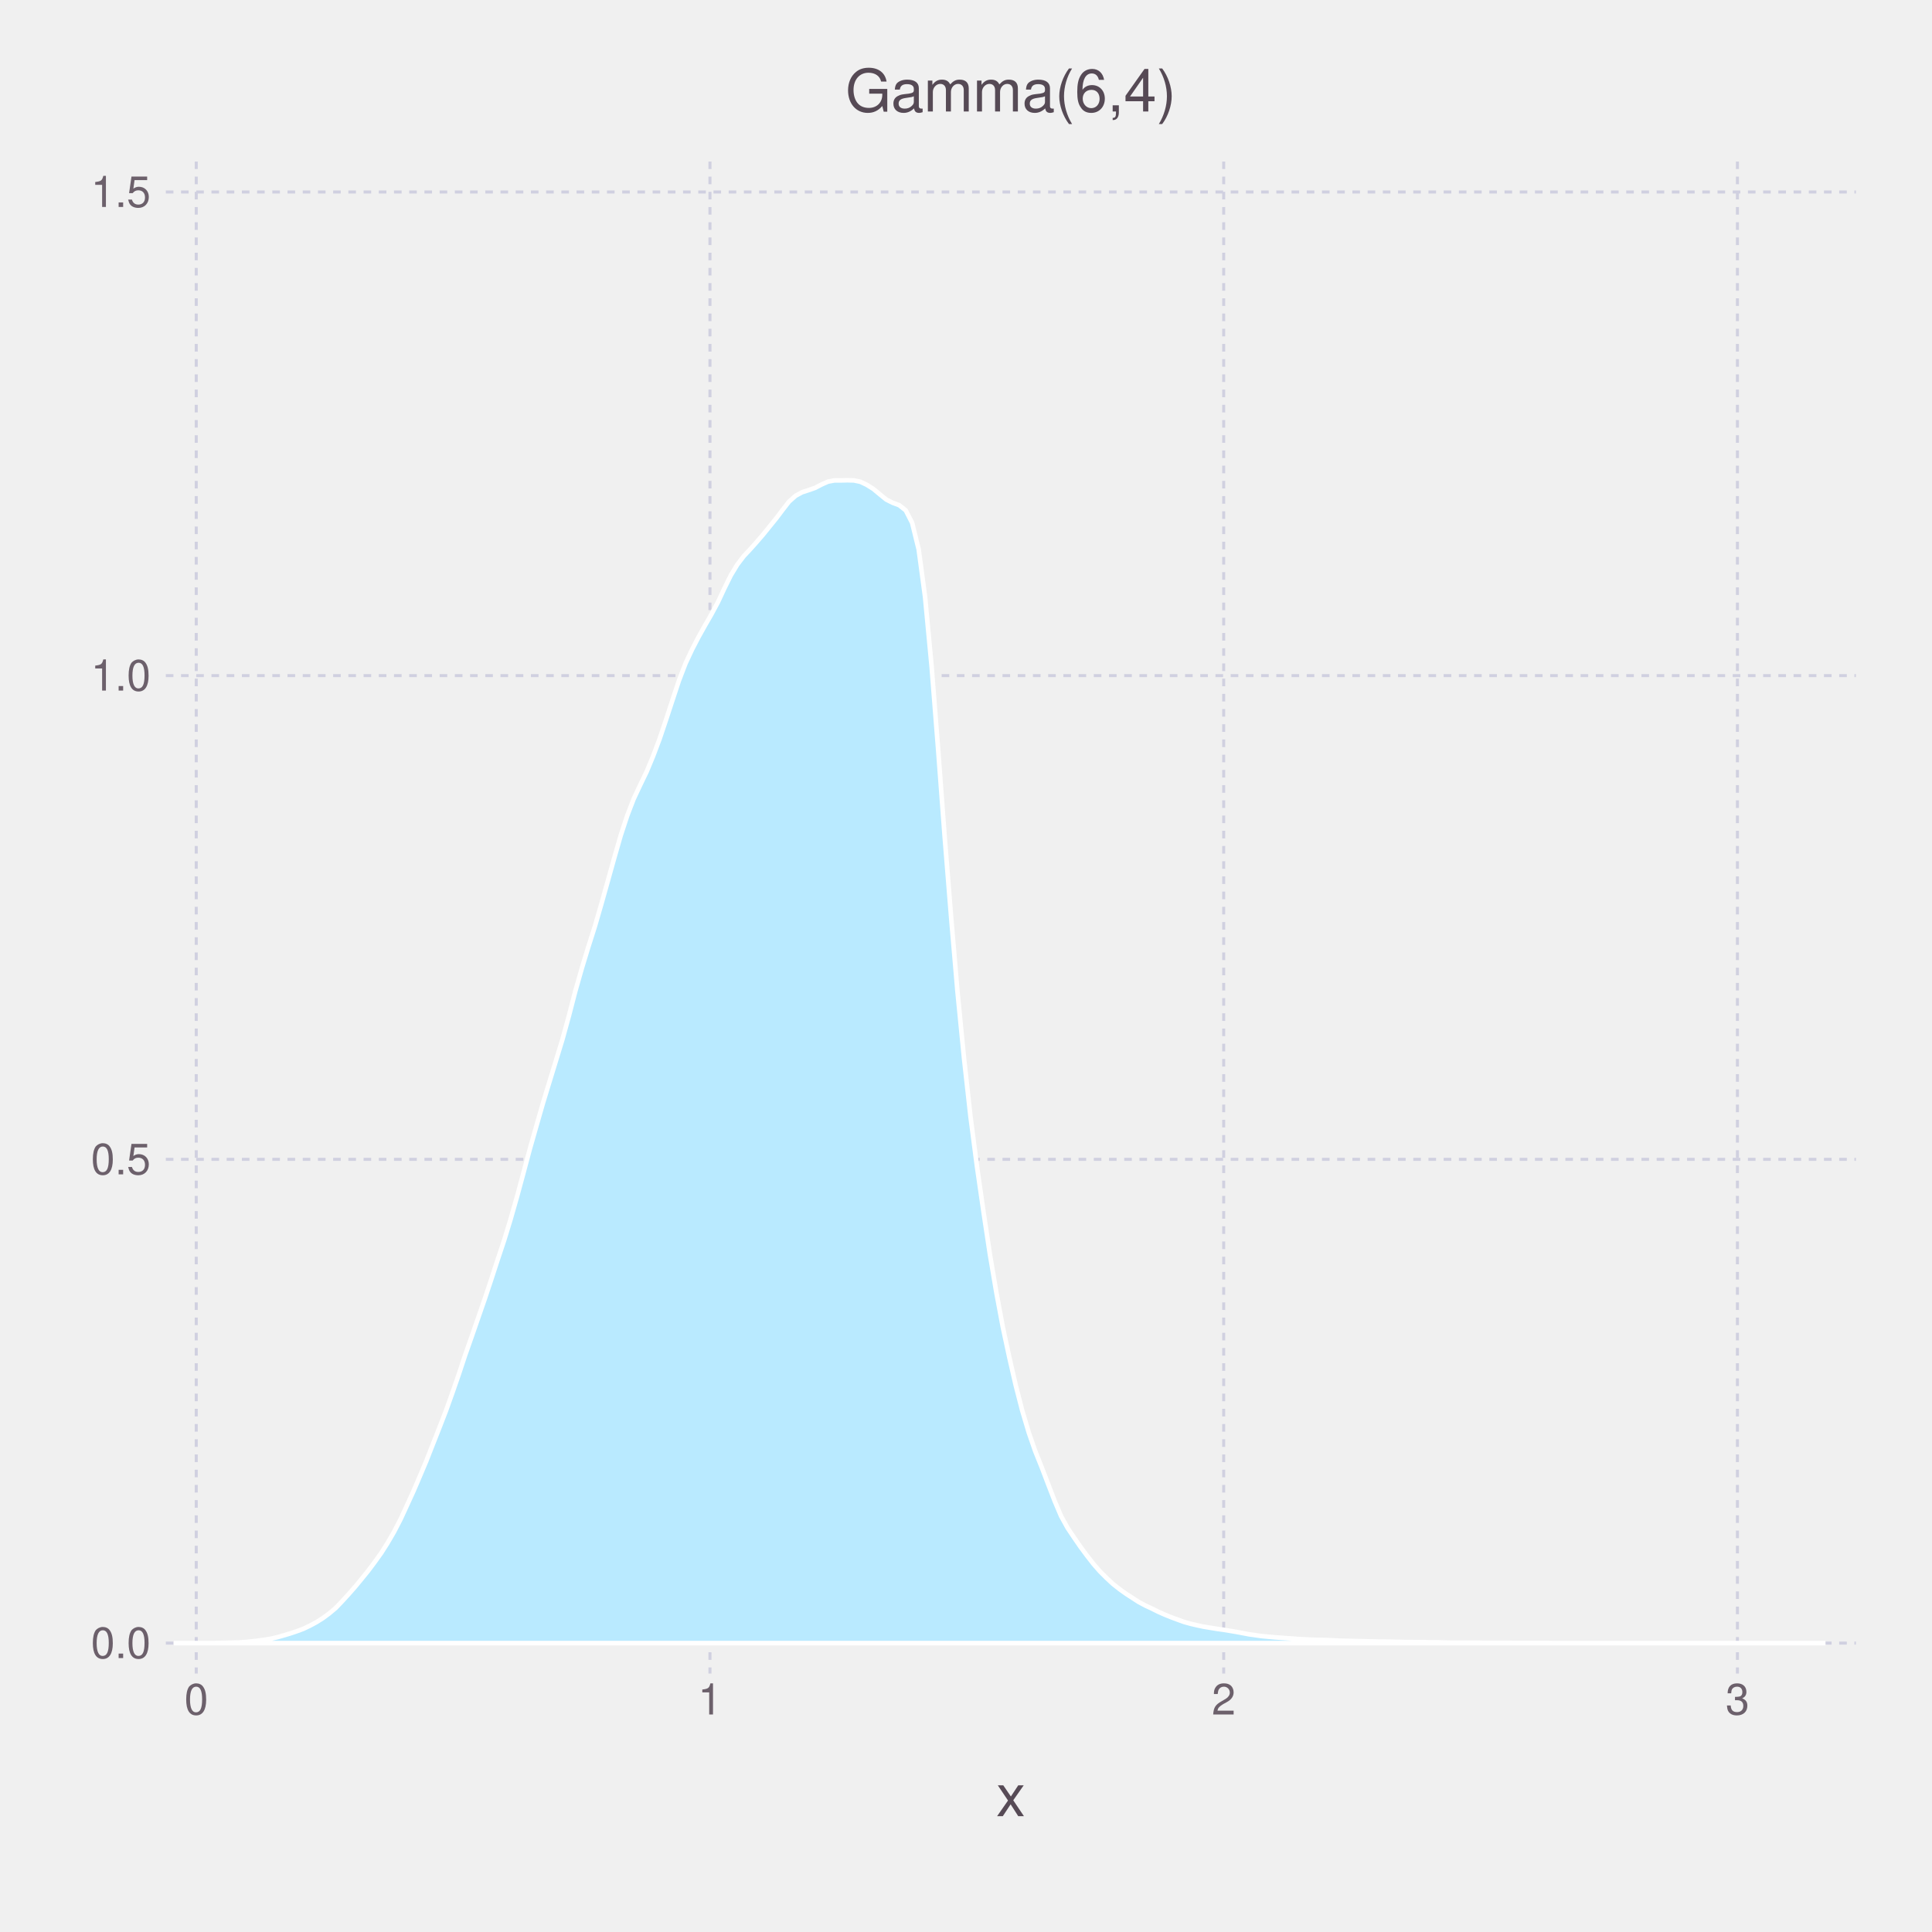
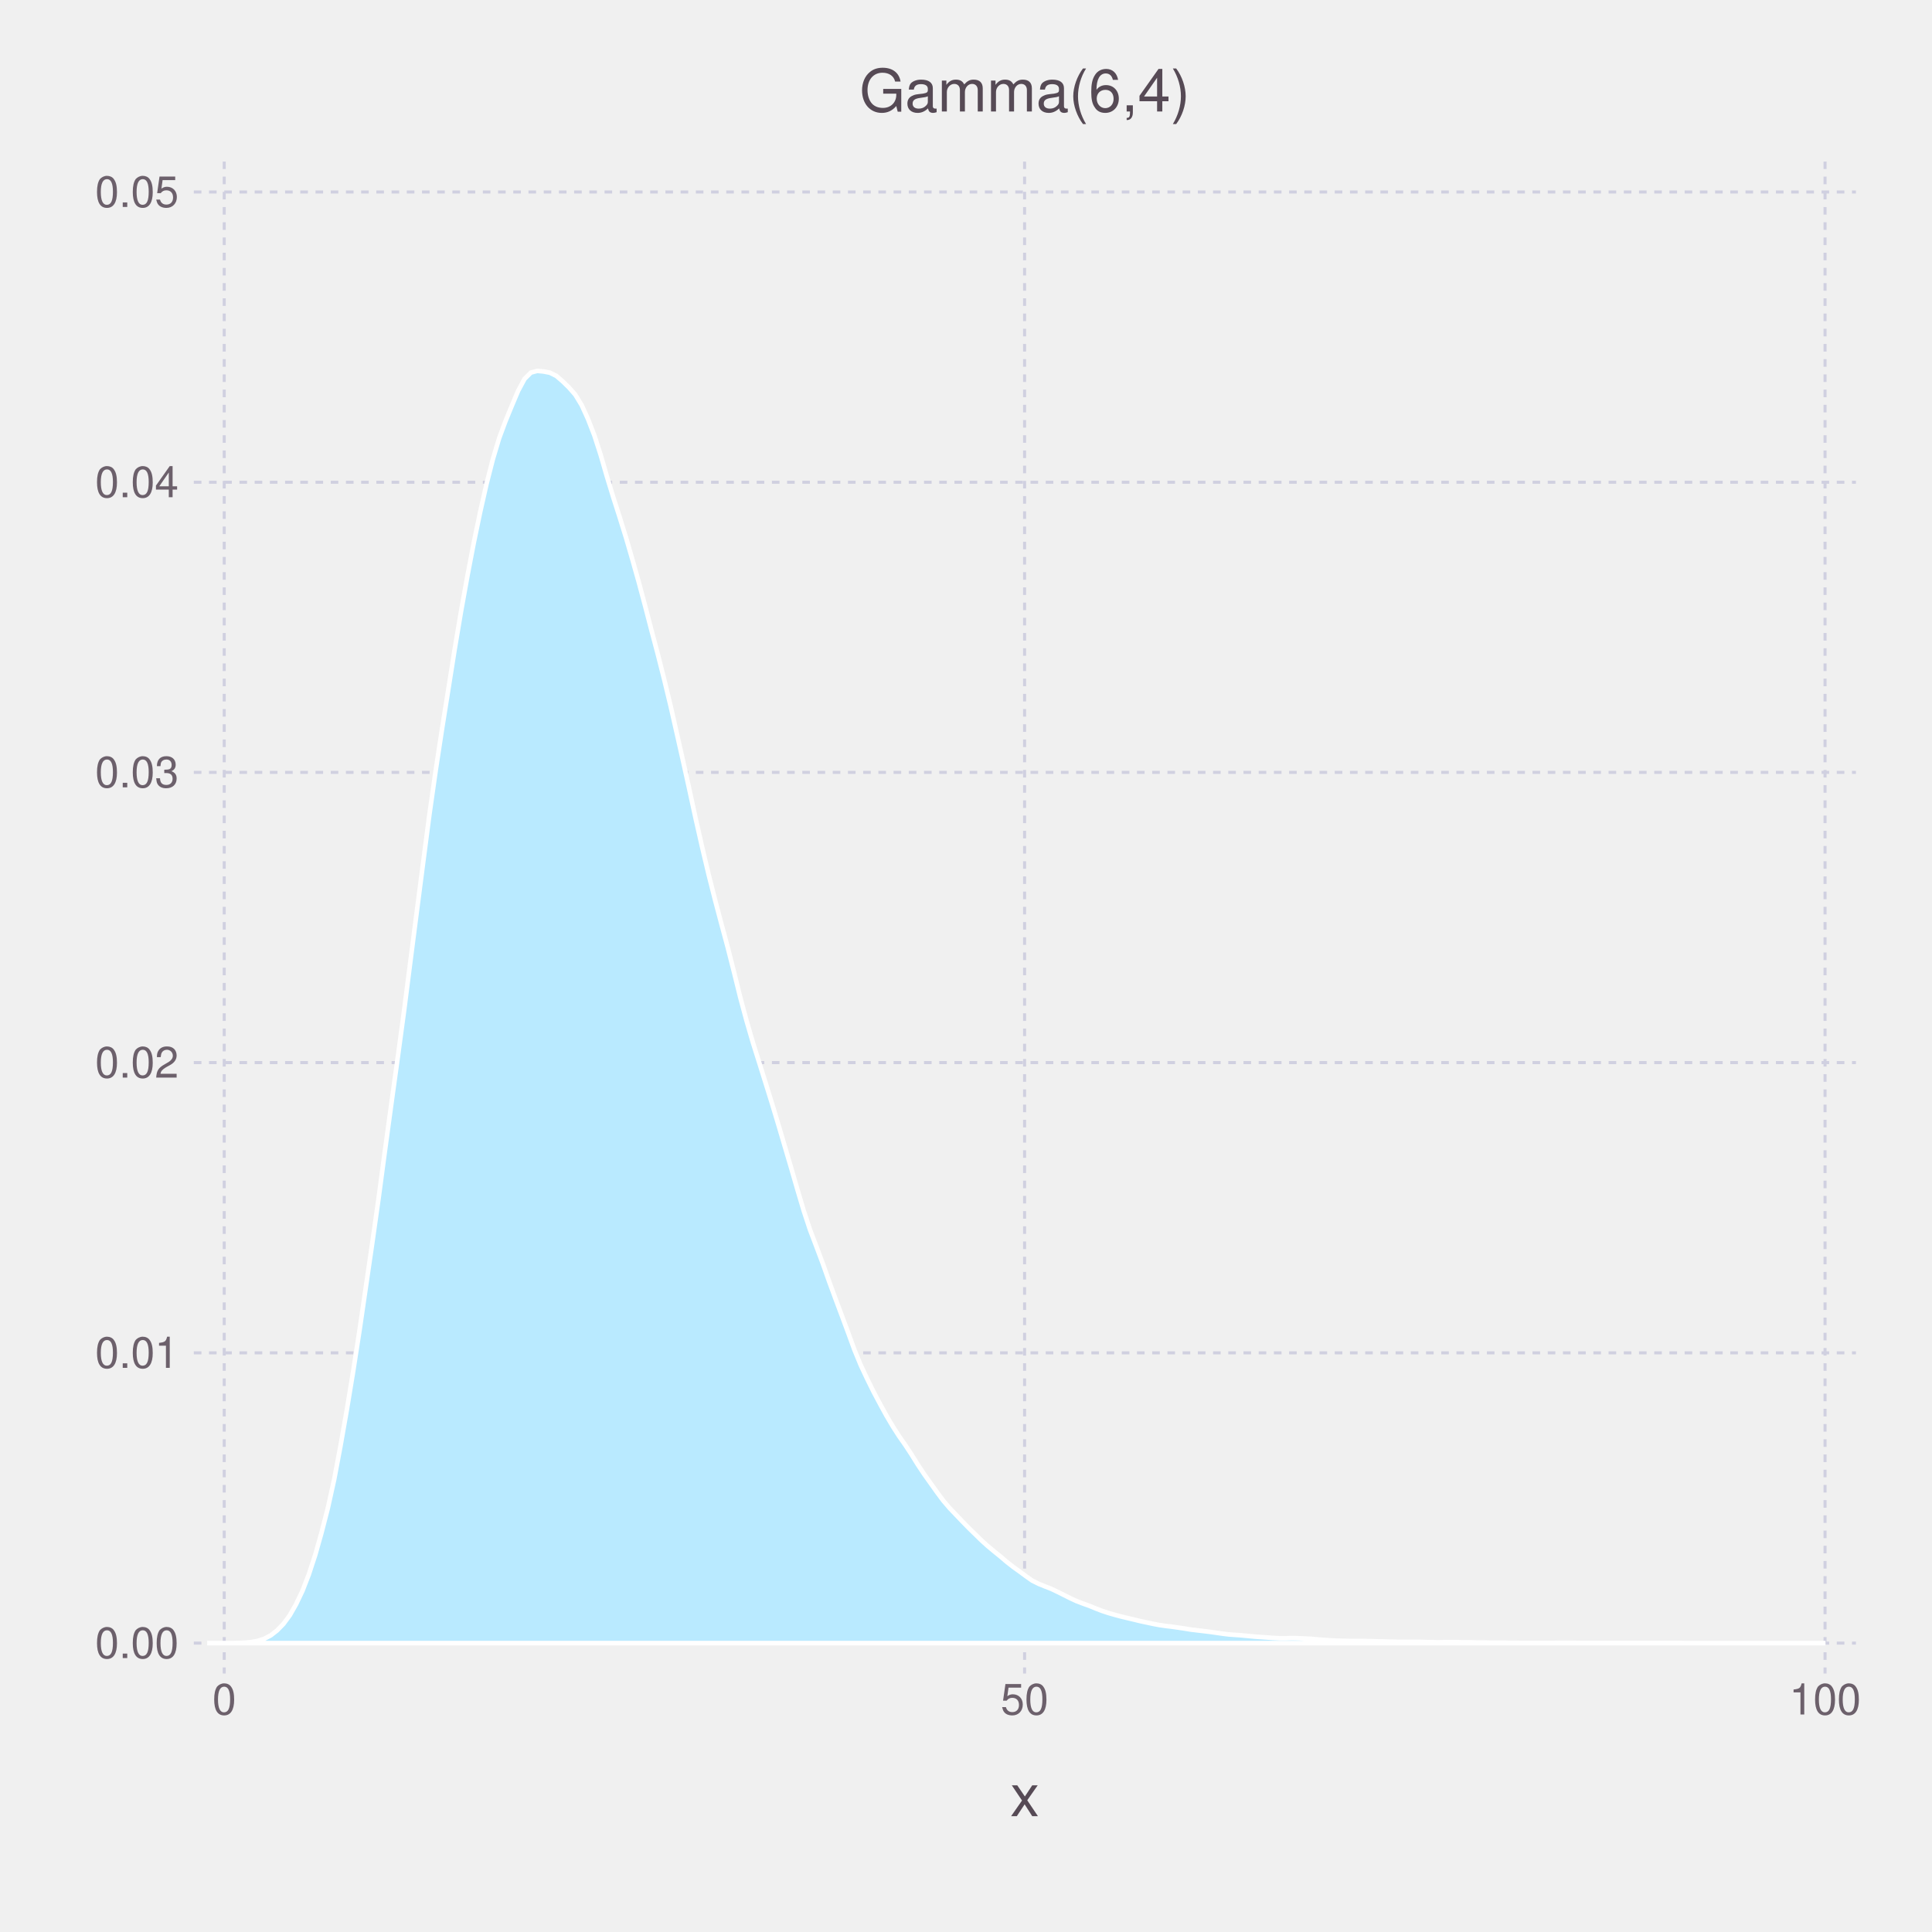
<svg xmlns="http://www.w3.org/2000/svg" version="1.2" width="127mm" height="127mm" viewBox="0 0 127 127" stroke="none" fill="#000000" stroke-width="0.3" font-size="3.88">
  <defs>
    <marker id="arrow" markerWidth="15" markerHeight="7" refX="5" refY="3.5" orient="auto" markerUnits="strokeWidth">
      <path d="M0,0 L15,3.5 L0,7 z" stroke="context-stroke" fill="context-stroke" />
    </marker>
  </defs>
-   <g class="plotroot xscalable yscalable" id="img-a78f79f2-1">
-     <g font-size="3.88" font-family="'PT Sans','Helvetica Neue','Helvetica',sans-serif" fill="#564A55" stroke="#000000" stroke-opacity="0.000" id="img-a78f79f2-2">
-       <g transform="translate(66.45,117.06)">
+   <g class="plotroot xscalable yscalable" id="img-aec1408d-1">
+     <g font-size="3.88" font-family="'PT Sans','Helvetica Neue','Helvetica',sans-serif" fill="#564A55" stroke="#000000" stroke-opacity="0.000" id="img-aec1408d-2">
+       <g transform="translate(67.37,117.06)">
        <g class="primitive">
          <text text-anchor="middle" dy="0.6em">x</text>
        </g>
      </g>
    </g>
-     <g class="guide xlabels" font-size="2.82" font-family="'PT Sans Caption','Helvetica Neue','Helvetica',sans-serif" fill="#6C606B" id="img-a78f79f2-3">
-       <g transform="translate(12.9,111.01)">
+     <g class="guide xlabels" font-size="2.82" font-family="'PT Sans Caption','Helvetica Neue','Helvetica',sans-serif" fill="#6C606B" id="img-aec1408d-3">
+       <g transform="translate(14.74,111.01)">
        <g class="primitive">
          <text text-anchor="middle" dy="0.6em">0</text>
        </g>
      </g>
-       <g transform="translate(46.67,111.01)">
+       <g transform="translate(67.35,111.01)">
        <g class="primitive">
-           <text text-anchor="middle" dy="0.6em">1</text>
+           <text text-anchor="middle" dy="0.6em">50</text>
        </g>
      </g>
-       <g transform="translate(80.44,111.01)">
+       <g transform="translate(119.97,111.01)">
        <g class="primitive">
-           <text text-anchor="middle" dy="0.6em">2</text>
-         </g>
-       </g>
-       <g transform="translate(114.21,111.01)">
-         <g class="primitive">
-           <text text-anchor="middle" dy="0.6em">3</text>
+           <text text-anchor="middle" dy="0.6em">100</text>
        </g>
      </g>
    </g>
-     <g clip-path="url(#img-a78f79f2-4)">
-       <g id="img-a78f79f2-5">
-         <g pointer-events="visible" stroke-width="0.3" fill="#000000" fill-opacity="0.000" stroke="#000000" stroke-opacity="0.000" class="guide background" id="img-a78f79f2-6">
-           <g transform="translate(66.45,60.31)" id="img-a78f79f2-7">
-             <path d="M-55.55,-49.7 L55.55,-49.7 55.55,49.7 -55.55,49.7  z" class="primitive" />
+     <g clip-path="url(#img-aec1408d-4)">
+       <g id="img-aec1408d-5">
+         <g pointer-events="visible" stroke-width="0.3" fill="#000000" fill-opacity="0.000" stroke="#000000" stroke-opacity="0.000" class="guide background" id="img-aec1408d-6">
+           <g transform="translate(67.37,60.31)" id="img-aec1408d-7">
+             <path d="M-54.63,-49.7 L54.63,-49.7 54.63,49.7 -54.63,49.7  z" class="primitive" />
          </g>
        </g>
-         <g class="guide ygridlines xfixed" stroke-dasharray="0.5,0.5" stroke-width="0.2" stroke="#D0D0E0" id="img-a78f79f2-8">
-           <g transform="translate(66.45,108.01)" id="img-a78f79f2-9">
-             <path fill="none" d="M-55.55,0 L55.55,0 " class="primitive" />
+         <g class="guide ygridlines xfixed" stroke-dasharray="0.5,0.5" stroke-width="0.2" stroke="#D0D0E0" id="img-aec1408d-8">
+           <g transform="translate(67.37,108.01)" id="img-aec1408d-9">
+             <path fill="none" d="M-54.63,0 L54.63,0 " class="primitive" />
          </g>
-           <g transform="translate(66.45,76.21)" id="img-a78f79f2-10">
-             <path fill="none" d="M-55.55,0 L55.55,0 " class="primitive" />
+           <g transform="translate(67.37,88.93)" id="img-aec1408d-10">
+             <path fill="none" d="M-54.63,0 L54.63,0 " class="primitive" />
          </g>
-           <g transform="translate(66.45,44.41)" id="img-a78f79f2-11">
-             <path fill="none" d="M-55.55,0 L55.55,0 " class="primitive" />
+           <g transform="translate(67.37,69.85)" id="img-aec1408d-11">
+             <path fill="none" d="M-54.63,0 L54.63,0 " class="primitive" />
          </g>
-           <g transform="translate(66.45,12.62)" id="img-a78f79f2-12">
-             <path fill="none" d="M-55.55,0 L55.55,0 " class="primitive" />
+           <g transform="translate(67.37,50.77)" id="img-aec1408d-12">
+             <path fill="none" d="M-54.63,0 L54.63,0 " class="primitive" />
+           </g>
+           <g transform="translate(67.37,31.7)" id="img-aec1408d-13">
+             <path fill="none" d="M-54.63,0 L54.63,0 " class="primitive" />
+           </g>
+           <g transform="translate(67.37,12.62)" id="img-aec1408d-14">
+             <path fill="none" d="M-54.63,0 L54.63,0 " class="primitive" />
          </g>
        </g>
-         <g class="guide xgridlines yfixed" stroke-dasharray="0.5,0.5" stroke-width="0.2" stroke="#D0D0E0" id="img-a78f79f2-13">
-           <g transform="translate(12.9,60.31)" id="img-a78f79f2-14">
+         <g class="guide xgridlines yfixed" stroke-dasharray="0.5,0.5" stroke-width="0.2" stroke="#D0D0E0" id="img-aec1408d-15">
+           <g transform="translate(14.74,60.31)" id="img-aec1408d-16">
            <path fill="none" d="M0,-49.7 L0,49.7 " class="primitive" />
          </g>
-           <g transform="translate(46.67,60.31)" id="img-a78f79f2-15">
+           <g transform="translate(67.35,60.31)" id="img-aec1408d-17">
            <path fill="none" d="M0,-49.7 L0,49.7 " class="primitive" />
          </g>
-           <g transform="translate(80.44,60.31)" id="img-a78f79f2-16">
-             <path fill="none" d="M0,-49.7 L0,49.7 " class="primitive" />
-           </g>
-           <g transform="translate(114.21,60.31)" id="img-a78f79f2-17">
+           <g transform="translate(119.97,60.31)" id="img-aec1408d-18">
            <path fill="none" d="M0,-49.7 L0,49.7 " class="primitive" />
          </g>
        </g>
-         <g class="plotpanel" id="img-a78f79f2-18">
-           <g class="geometry" stroke-width="0.3" stroke-dasharray="none" fill-opacity="1" stroke="#FFFFFF" fill="#B9EAFF" id="img-a78f79f2-19">
-             <g transform="translate(65.71,88.31)" id="img-a78f79f2-20">
-               <path d="M-54.29,19.7 L-53.86,19.7 -53.44,19.7 -53.01,19.7 -52.58,19.7 -52.16,19.7 -51.73,19.7 -51.31,19.69 -50.88,19.68 -50.45,19.67 -50.03,19.66 -49.6,19.63 -49.18,19.59 -48.75,19.54 -48.33,19.48 -47.9,19.41 -47.47,19.31 -47.05,19.19 -46.62,19.06 -46.2,18.92 -45.77,18.76 -45.35,18.56 -44.92,18.33 -44.49,18.06 -44.07,17.75 -43.64,17.39 -43.22,16.95 -42.79,16.48 -42.36,15.99 -41.94,15.48 -41.51,14.95 -41.09,14.39 -40.66,13.79 -40.24,13.13 -39.81,12.39 -39.38,11.56 -38.96,10.65 -38.53,9.71 -38.11,8.73 -37.68,7.71 -37.26,6.64 -36.83,5.55 -36.4,4.44 -35.98,3.27 -35.55,2.03 -35.13,0.76 -34.7,-0.46 -34.28,-1.67 -33.85,-2.91 -33.42,-4.2 -33,-5.49 -32.57,-6.78 -32.15,-8.15 -31.72,-9.66 -31.29,-11.25 -30.87,-12.82 -30.44,-14.33 -30.02,-15.79 -29.59,-17.2 -29.17,-18.57 -28.74,-19.98 -28.31,-21.54 -27.89,-23.16 -27.46,-24.67 -27.04,-26.05 -26.61,-27.4 -26.19,-28.85 -25.76,-30.38 -25.33,-31.92 -24.91,-33.38 -24.48,-34.69 -24.06,-35.78 -23.63,-36.7 -23.2,-37.59 -22.78,-38.6 -22.35,-39.74 -21.93,-40.99 -21.5,-42.3 -21.08,-43.57 -20.65,-44.69 -20.22,-45.61 -19.8,-46.42 -19.37,-47.19 -18.95,-47.92 -18.52,-48.72 -18.1,-49.62 -17.67,-50.49 -17.24,-51.2 -16.82,-51.75 -16.39,-52.21 -15.97,-52.68 -15.54,-53.18 -15.12,-53.7 -14.69,-54.23 -14.26,-54.8 -13.84,-55.34 -13.41,-55.72 -12.99,-55.95 -12.56,-56.09 -12.13,-56.24 -11.71,-56.46 -11.28,-56.65 -10.86,-56.73 -10.43,-56.73 -10.01,-56.74 -9.58,-56.73 -9.15,-56.64 -8.73,-56.44 -8.3,-56.17 -7.88,-55.82 -7.45,-55.47 -7.03,-55.26 -6.6,-55.1 -6.17,-54.76 -5.75,-53.94 -5.32,-52.19 -4.9,-49.06 -4.47,-44.49 -4.04,-39.02 -3.62,-33.4 -3.19,-28.04 -2.77,-23.12 -2.34,-18.74 -1.92,-14.95 -1.49,-11.64 -1.06,-8.65 -0.64,-5.86 -0.21,-3.32 0.21,-1.07 0.64,0.93 1.06,2.76 1.49,4.43 1.92,5.87 2.34,7.08 2.77,8.15 3.19,9.25 3.62,10.36 4.04,11.35 4.47,12.13 4.9,12.77 5.32,13.38 5.75,13.96 6.17,14.5 6.6,14.99 7.03,15.42 7.45,15.81 7.88,16.15 8.3,16.45 8.73,16.73 9.15,17 9.58,17.23 10.01,17.43 10.43,17.64 10.86,17.83 11.28,18 11.71,18.16 12.13,18.31 12.56,18.43 12.99,18.53 13.41,18.62 13.84,18.69 14.26,18.76 14.69,18.82 15.12,18.89 15.54,18.96 15.97,19.04 16.39,19.12 16.82,19.18 17.24,19.24 17.67,19.28 18.1,19.32 18.52,19.35 18.95,19.38 19.37,19.41 19.8,19.44 20.22,19.46 20.65,19.48 21.08,19.49 21.5,19.5 21.93,19.52 22.35,19.54 22.78,19.55 23.2,19.56 23.63,19.57 24.06,19.58 24.48,19.59 24.91,19.6 25.33,19.6 25.76,19.61 26.19,19.62 26.61,19.63 27.04,19.63 27.46,19.64 27.89,19.64 28.31,19.65 28.74,19.65 29.17,19.66 29.59,19.67 30.02,19.67 30.44,19.67 30.87,19.67 31.29,19.67 31.72,19.68 32.15,19.68 32.57,19.68 33,19.68 33.42,19.68 33.85,19.69 34.28,19.69 34.7,19.69 35.13,19.69 35.55,19.69 35.98,19.69 36.4,19.7 36.83,19.7 37.26,19.7 37.68,19.7 38.11,19.7 38.53,19.7 38.96,19.7 39.38,19.7 39.81,19.7 40.24,19.7 40.66,19.7 41.09,19.7 41.51,19.7 41.94,19.7 42.36,19.7 42.79,19.7 43.22,19.7 43.64,19.7 44.07,19.7 44.49,19.7 44.92,19.7 45.35,19.7 45.77,19.7 46.2,19.7 46.62,19.7 47.05,19.7 47.47,19.7 47.9,19.7 48.33,19.7 48.75,19.7 49.18,19.7 49.6,19.7 50.03,19.7 50.45,19.7 50.88,19.7 51.31,19.7 51.73,19.7 52.16,19.7 52.58,19.7 53.01,19.7 53.44,19.7 53.86,19.7 54.29,19.7  z" class="primitive" />
+         <g class="plotpanel" id="img-aec1408d-19">
+           <g class="geometry" stroke-width="0.3" stroke-dasharray="none" fill-opacity="1" stroke="#FFFFFF" fill="#B9EAFF" id="img-aec1408d-20">
+             <g transform="translate(66.81,89.21)" id="img-aec1408d-21">
+               <path d="M-53.19,18.8 L-52.77,18.8 -52.35,18.8 -51.93,18.8 -51.52,18.8 -51.1,18.79 -50.68,18.77 -50.27,18.73 -49.85,18.65 -49.43,18.51 -49.01,18.29 -48.6,17.97 -48.18,17.54 -47.76,16.97 -47.35,16.25 -46.93,15.37 -46.51,14.29 -46.09,13.01 -45.68,11.56 -45.26,9.93 -44.84,8.03 -44.43,5.85 -44.01,3.46 -43.59,0.91 -43.17,-1.8 -42.76,-4.61 -42.34,-7.49 -41.92,-10.46 -41.51,-13.53 -41.09,-16.61 -40.67,-19.65 -40.25,-22.75 -39.84,-25.96 -39.42,-29.22 -39,-32.46 -38.59,-35.61 -38.17,-38.56 -37.75,-41.31 -37.33,-43.95 -36.92,-46.54 -36.5,-49.04 -36.08,-51.37 -35.67,-53.51 -35.25,-55.53 -34.83,-57.39 -34.41,-59.03 -34,-60.4 -33.58,-61.53 -33.16,-62.55 -32.75,-63.52 -32.33,-64.3 -31.91,-64.72 -31.49,-64.83 -31.08,-64.79 -30.66,-64.71 -30.24,-64.5 -29.83,-64.15 -29.41,-63.74 -28.99,-63.26 -28.57,-62.57 -28.16,-61.67 -27.74,-60.59 -27.32,-59.29 -26.91,-57.87 -26.49,-56.5 -26.07,-55.19 -25.65,-53.84 -25.24,-52.43 -24.82,-50.94 -24.4,-49.37 -23.99,-47.79 -23.57,-46.21 -23.15,-44.55 -22.73,-42.81 -22.32,-41 -21.9,-39.14 -21.48,-37.24 -21.07,-35.35 -20.65,-33.5 -20.23,-31.73 -19.81,-30.07 -19.4,-28.52 -18.98,-26.96 -18.56,-25.31 -18.15,-23.65 -17.73,-22.09 -17.31,-20.65 -16.89,-19.32 -16.48,-18.01 -16.06,-16.66 -15.64,-15.27 -15.23,-13.88 -14.81,-12.46 -14.39,-11.01 -13.97,-9.6 -13.56,-8.36 -13.14,-7.26 -12.72,-6.14 -12.31,-4.98 -11.89,-3.84 -11.47,-2.72 -11.05,-1.59 -10.64,-0.47 -10.22,0.55 -9.8,1.44 -9.39,2.27 -8.97,3.06 -8.55,3.83 -8.13,4.54 -7.72,5.18 -7.3,5.78 -6.88,6.42 -6.47,7.08 -6.05,7.71 -5.63,8.3 -5.21,8.89 -4.8,9.44 -4.38,9.93 -3.96,10.37 -3.55,10.8 -3.13,11.23 -2.71,11.64 -2.29,12.05 -1.88,12.42 -1.46,12.77 -1.04,13.11 -0.63,13.46 -0.21,13.79 0.21,14.09 0.63,14.4 1.04,14.69 1.46,14.9 1.88,15.07 2.29,15.23 2.71,15.43 3.13,15.64 3.55,15.85 3.96,16.04 4.38,16.2 4.8,16.35 5.21,16.52 5.63,16.68 6.05,16.82 6.47,16.94 6.88,17.05 7.3,17.15 7.72,17.25 8.13,17.35 8.55,17.44 8.97,17.53 9.39,17.61 9.8,17.67 10.22,17.72 10.64,17.78 11.05,17.84 11.47,17.91 11.89,17.96 12.31,18.01 12.72,18.06 13.14,18.12 13.56,18.18 13.97,18.23 14.39,18.26 14.81,18.29 15.23,18.33 15.64,18.37 16.06,18.4 16.48,18.43 16.89,18.46 17.31,18.48 17.73,18.48 18.15,18.47 18.56,18.48 18.98,18.5 19.4,18.52 19.81,18.56 20.23,18.59 20.65,18.62 21.07,18.64 21.48,18.65 21.9,18.66 22.32,18.66 22.73,18.66 23.15,18.67 23.57,18.68 23.99,18.69 24.4,18.7 24.82,18.71 25.24,18.72 25.65,18.72 26.07,18.72 26.49,18.72 26.91,18.73 27.32,18.74 27.74,18.75 28.16,18.74 28.57,18.74 28.99,18.74 29.41,18.75 29.83,18.75 30.24,18.76 30.66,18.76 31.08,18.77 31.49,18.77 31.91,18.77 32.33,18.78 32.75,18.78 33.16,18.79 33.58,18.79 34,18.79 34.41,18.79 34.83,18.79 35.25,18.79 35.67,18.78 36.08,18.78 36.5,18.78 36.92,18.79 37.33,18.79 37.75,18.79 38.17,18.79 38.59,18.79 39,18.79 39.42,18.79 39.84,18.79 40.25,18.79 40.67,18.79 41.09,18.79 41.51,18.79 41.92,18.79 42.34,18.79 42.76,18.79 43.17,18.79 43.59,18.79 44.01,18.8 44.43,18.8 44.84,18.8 45.26,18.8 45.68,18.8 46.09,18.8 46.51,18.8 46.93,18.8 47.35,18.8 47.76,18.8 48.18,18.8 48.6,18.8 49.01,18.8 49.43,18.8 49.85,18.8 50.27,18.8 50.68,18.8 51.1,18.8 51.52,18.8 51.93,18.8 52.35,18.8 52.77,18.8 53.19,18.8  z" class="primitive" />
            </g>
          </g>
        </g>
      </g>
    </g>
-     <g class="guide ylabels" font-size="2.82" font-family="'PT Sans Caption','Helvetica Neue','Helvetica',sans-serif" fill="#6C606B" id="img-a78f79f2-21">
-       <g transform="translate(9.9,108.01)" id="img-a78f79f2-22">
+     <g class="guide ylabels" font-size="2.82" font-family="'PT Sans Caption','Helvetica Neue','Helvetica',sans-serif" fill="#6C606B" id="img-aec1408d-22">
+       <g transform="translate(11.74,108.01)" id="img-aec1408d-23">
        <g class="primitive">
-           <text text-anchor="end" dy="0.35em">0.0</text>
+           <text text-anchor="end" dy="0.35em">0.00</text>
        </g>
      </g>
-       <g transform="translate(9.9,76.21)" id="img-a78f79f2-23">
+       <g transform="translate(11.74,88.93)" id="img-aec1408d-24">
        <g class="primitive">
-           <text text-anchor="end" dy="0.35em">0.5</text>
+           <text text-anchor="end" dy="0.35em">0.01</text>
        </g>
      </g>
-       <g transform="translate(9.9,44.41)" id="img-a78f79f2-24">
+       <g transform="translate(11.74,69.85)" id="img-aec1408d-25">
        <g class="primitive">
-           <text text-anchor="end" dy="0.35em">1.0</text>
+           <text text-anchor="end" dy="0.35em">0.02</text>
        </g>
      </g>
-       <g transform="translate(9.9,12.62)" id="img-a78f79f2-25">
+       <g transform="translate(11.74,50.77)" id="img-aec1408d-26">
        <g class="primitive">
-           <text text-anchor="end" dy="0.35em">1.5</text>
+           <text text-anchor="end" dy="0.35em">0.03</text>
+         </g>
+       </g>
+       <g transform="translate(11.74,31.7)" id="img-aec1408d-27">
+         <g class="primitive">
+           <text text-anchor="end" dy="0.35em">0.04</text>
+         </g>
+       </g>
+       <g transform="translate(11.74,12.62)" id="img-aec1408d-28">
+         <g class="primitive">
+           <text text-anchor="end" dy="0.35em">0.05</text>
        </g>
      </g>
    </g>
-     <g font-size="3.88" font-family="'PT Sans','Helvetica Neue','Helvetica',sans-serif" fill="#564A55" stroke="#000000" stroke-opacity="0.000" id="img-a78f79f2-26">
-       <g transform="translate(66.45,5)" id="img-a78f79f2-27">
+     <g font-size="3.88" font-family="'PT Sans','Helvetica Neue','Helvetica',sans-serif" fill="#564A55" stroke="#000000" stroke-opacity="0.000" id="img-aec1408d-29">
+       <g transform="translate(67.37,5)" id="img-aec1408d-30">
        <g class="primitive">
          <text text-anchor="middle" dy="0.6em">Gamma(6,4)</text>
        </g>
      </g>
    </g>
  </g>
  <defs>
-     <clipPath id="img-a78f79f2-4">
-       <path d="M10.9,10.62 L122,10.62 122,110.01 10.9,110.01 " />
+     <clipPath id="img-aec1408d-4">
+       <path d="M12.74,10.62 L122,10.62 122,110.01 12.74,110.01 " />
    </clipPath>
  </defs>
</svg>
